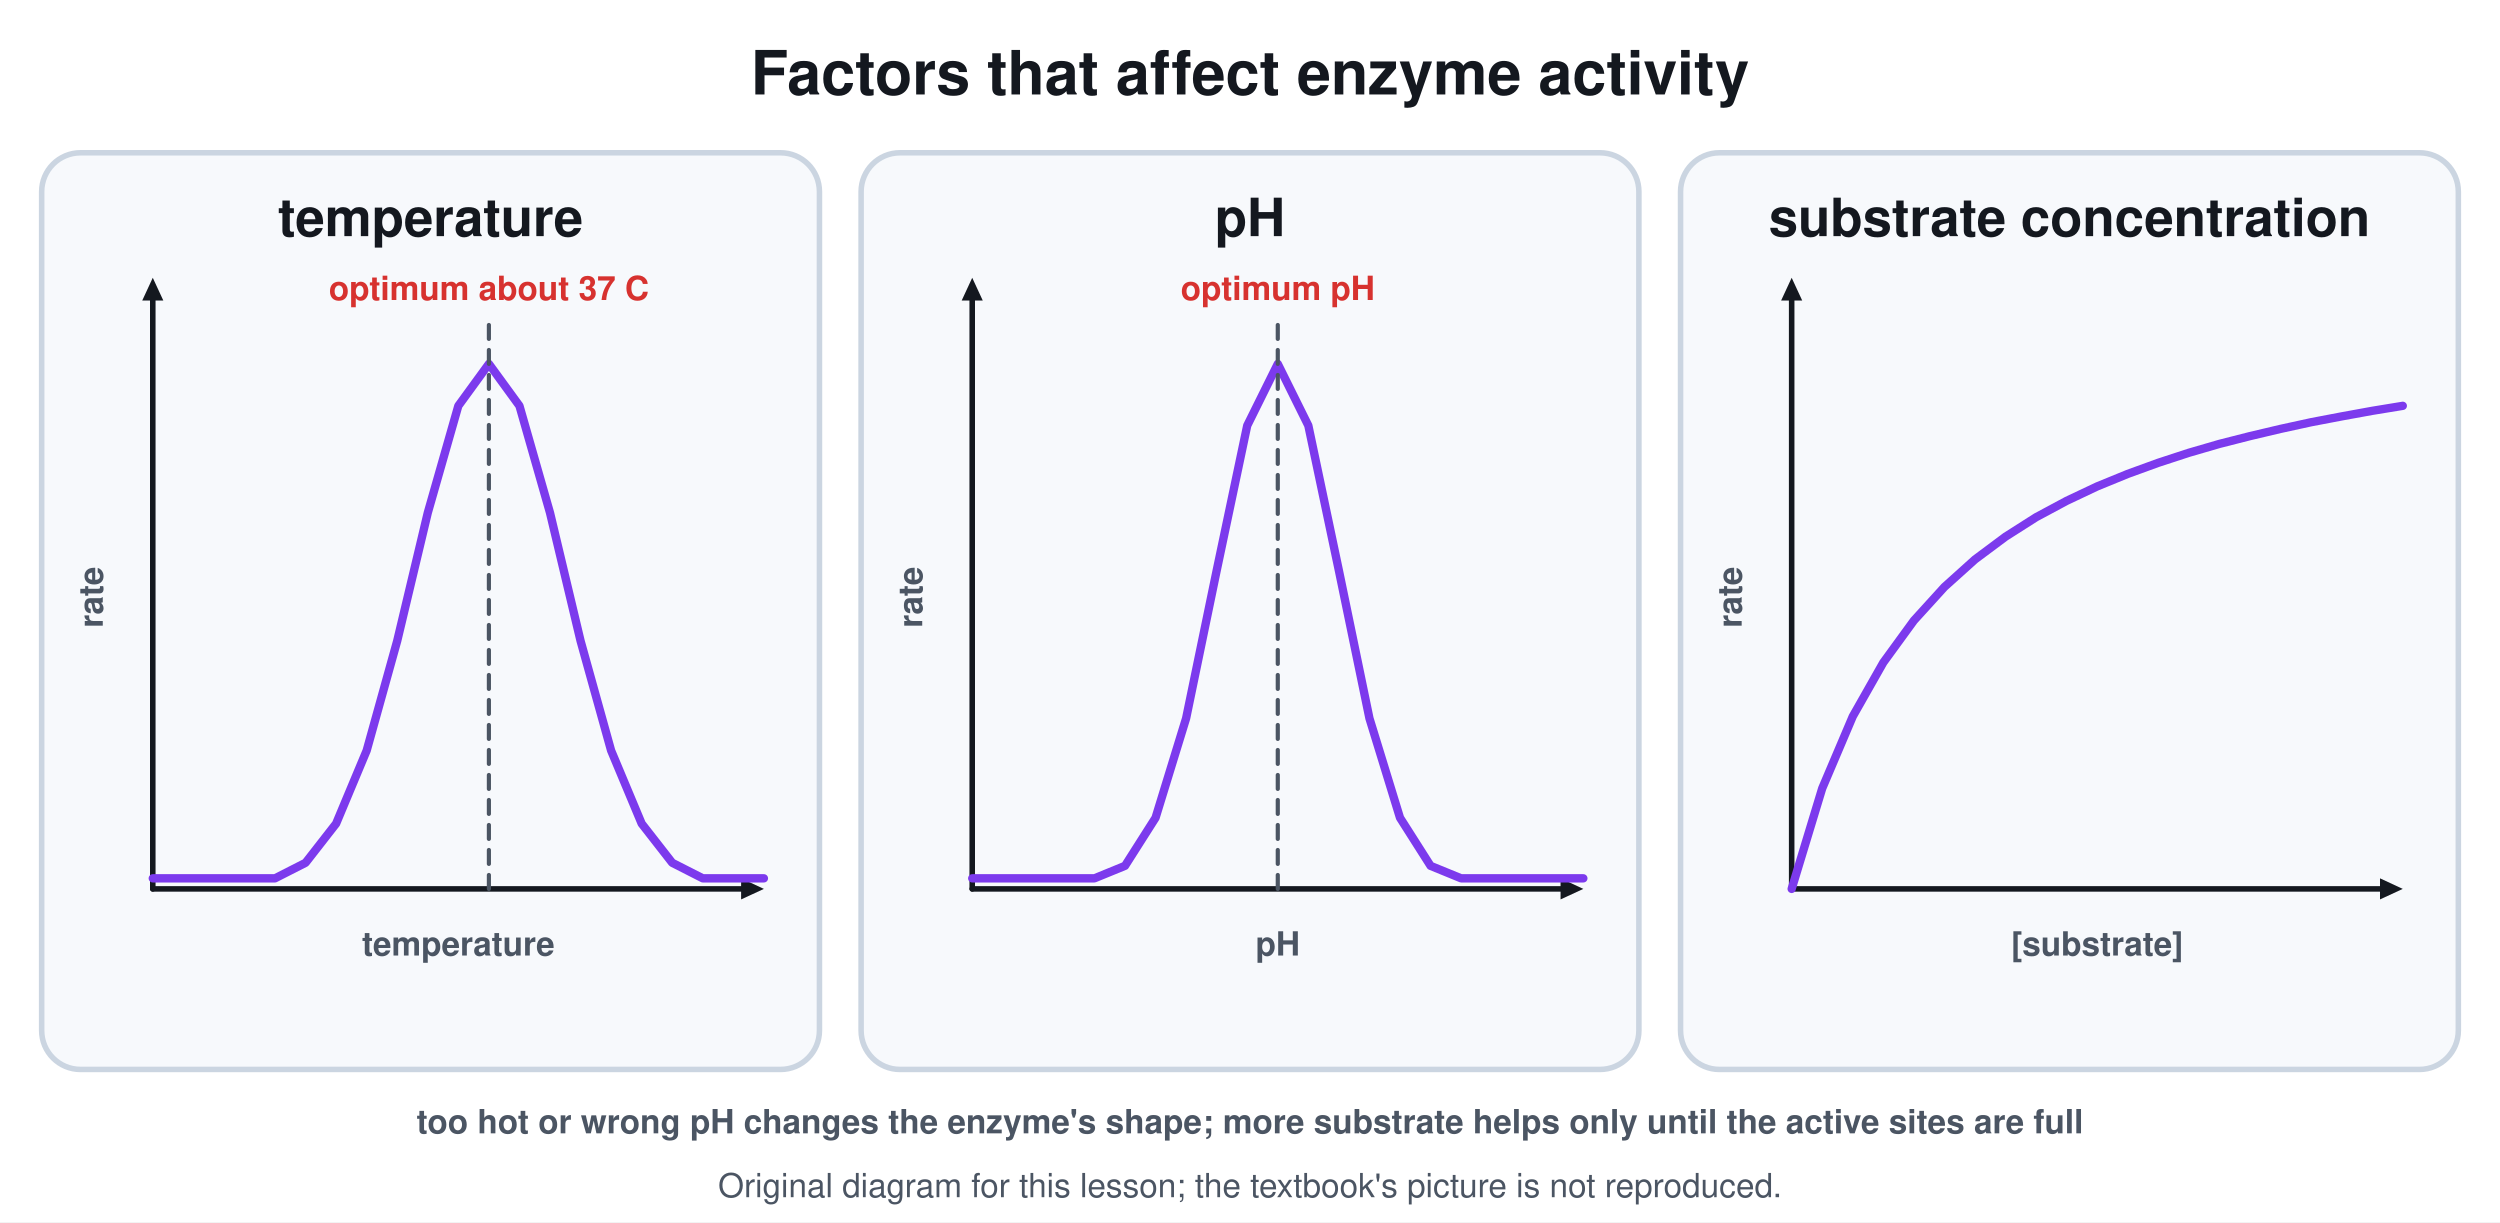
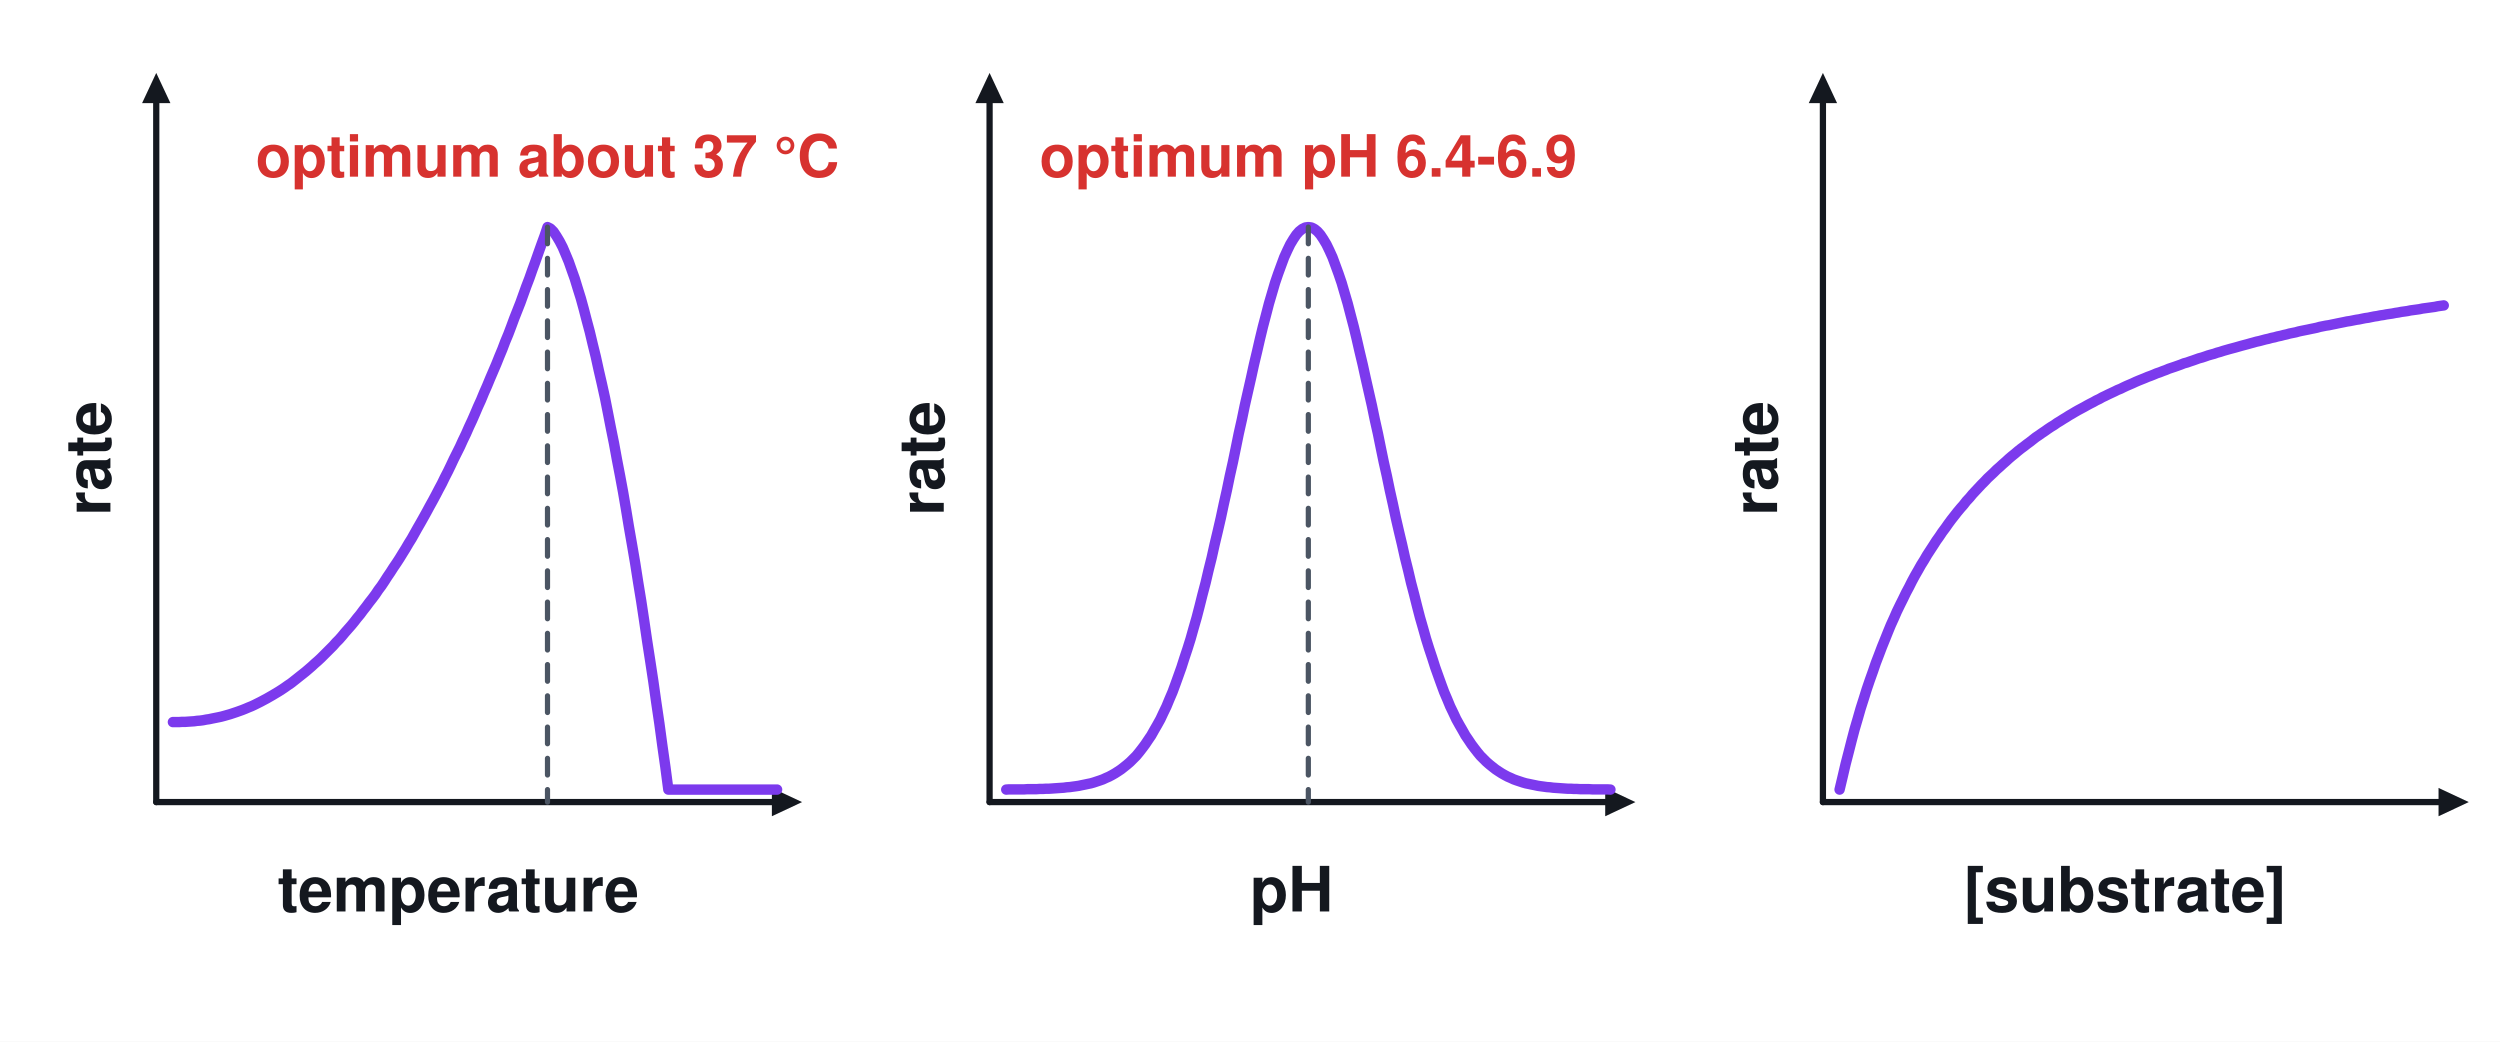
- <svg xmlns="http://www.w3.org/2000/svg" viewBox="0 0 900 440" font-family="Segoe UI, Helvetica, Arial, sans-serif">
-   <rect width="900" height="440" fill="#ffffff" />
-   <text x="450.0" y="34.0" font-size="22" fill="#14181f" text-anchor="middle" font-weight="700">Factors that affect enzyme activity</text>
-   <rect x="15.0" y="55.0" width="280.0" height="330.0" rx="14" stroke="#cbd5e1" stroke-width="2" fill="#f7f9fc" />
-   <text x="155.0" y="85.0" font-size="19" fill="#14181f" text-anchor="middle" font-weight="700">temperature</text>
-   <line x1="55.0" y1="320.0" x2="55.0" y2="107.2" stroke="#14181f" stroke-width="2" stroke-linecap="round" />
-   <path d="M55.0 100.0 L58.8 108.2 L51.2 108.2 Z" fill="#14181f" />
-   <line x1="55.0" y1="320.0" x2="267.8" y2="320.0" stroke="#14181f" stroke-width="2" stroke-linecap="round" />
-   <path d="M275.0 320.0 L266.8 323.8 L266.8 316.2 Z" fill="#14181f" />
-   <text x="37.0" y="215.0" font-size="12" fill="#4b5563" text-anchor="middle" font-weight="700" transform="rotate(-90 37.0 215.0)">rate</text>
-   <text x="165.0" y="344.0" font-size="12" fill="#4b5563" text-anchor="middle" font-weight="700">temperature</text>
-   <path d="M55.0 316.2 L66.0 316.2 L77.0 316.2 L88.0 316.2 L99.0 316.2 L110.0 310.6 L121.0 296.5 L132.0 270.2 L143.0 230.7 L154.0 184.6 L165.0 146.1 L176.0 131.0 L187.0 146.1 L198.0 184.6 L209.0 230.7 L220.0 270.2 L231.0 296.5 L242.0 310.6 L253.0 316.2 L264.0 316.2 L275.0 316.2" stroke="#7c3aed" stroke-width="3" fill="none" stroke-linejoin="round" stroke-linecap="round" />
-   <line x1="176.0" y1="320.0" x2="176.0" y2="115.0" stroke="#4b5563" stroke-width="1.5" stroke-linecap="round" stroke-dasharray="5 4" />
-   <text x="176.0" y="108.0" font-size="12" fill="#d7322f" text-anchor="middle" font-weight="700">optimum about 37 C</text>
-   <rect x="310.0" y="55.0" width="280.0" height="330.0" rx="14" stroke="#cbd5e1" stroke-width="2" fill="#f7f9fc" />
-   <text x="450.0" y="85.0" font-size="19" fill="#14181f" text-anchor="middle" font-weight="700">pH</text>
-   <line x1="350.0" y1="320.0" x2="350.0" y2="107.2" stroke="#14181f" stroke-width="2" stroke-linecap="round" />
-   <path d="M350.0 100.0 L353.8 108.2 L346.2 108.2 Z" fill="#14181f" />
-   <line x1="350.0" y1="320.0" x2="562.8" y2="320.0" stroke="#14181f" stroke-width="2" stroke-linecap="round" />
-   <path d="M570.0 320.0 L561.8 323.8 L561.8 316.2 Z" fill="#14181f" />
-   <text x="332.0" y="215.0" font-size="12" fill="#4b5563" text-anchor="middle" font-weight="700" transform="rotate(-90 332.0 215.0)">rate</text>
-   <text x="460.0" y="344.0" font-size="12" fill="#4b5563" text-anchor="middle" font-weight="700">pH</text>
-   <path d="M350.0 316.2 L361.0 316.2 L372.0 316.2 L383.0 316.2 L394.0 316.2 L405.0 311.7 L416.0 294.4 L427.0 258.6 L438.0 205.4 L449.0 153.2 L460.0 131.0 L471.0 153.2 L482.0 205.4 L493.0 258.6 L504.0 294.4 L515.0 311.7 L526.0 316.2 L537.0 316.2 L548.0 316.2 L559.0 316.2 L570.0 316.2" stroke="#7c3aed" stroke-width="3" fill="none" stroke-linejoin="round" stroke-linecap="round" />
-   <line x1="460.0" y1="320.0" x2="460.0" y2="115.0" stroke="#4b5563" stroke-width="1.5" stroke-linecap="round" stroke-dasharray="5 4" />
-   <text x="460.0" y="108.0" font-size="12" fill="#d7322f" text-anchor="middle" font-weight="700">optimum pH</text>
-   <rect x="605.0" y="55.0" width="280.0" height="330.0" rx="14" stroke="#cbd5e1" stroke-width="2" fill="#f7f9fc" />
-   <text x="745.0" y="85.0" font-size="19" fill="#14181f" text-anchor="middle" font-weight="700">substrate concentration</text>
-   <line x1="645.0" y1="320.0" x2="645.0" y2="107.2" stroke="#14181f" stroke-width="2" stroke-linecap="round" />
-   <path d="M645.0 100.0 L648.8 108.2 L641.2 108.2 Z" fill="#14181f" />
-   <line x1="645.0" y1="320.0" x2="857.8" y2="320.0" stroke="#14181f" stroke-width="2" stroke-linecap="round" />
-   <path d="M865.0 320.0 L856.8 323.8 L856.8 316.2 Z" fill="#14181f" />
-   <text x="627.0" y="215.0" font-size="12" fill="#4b5563" text-anchor="middle" font-weight="700" transform="rotate(-90 627.0 215.0)">rate</text>
-   <text x="755.0" y="344.0" font-size="12" fill="#4b5563" text-anchor="middle" font-weight="700">[substrate]</text>
-   <path d="M645.0 320.0 L656.0 283.8 L667.0 257.9 L678.0 238.5 L689.0 223.4 L700.0 211.3 L711.0 201.4 L722.0 193.2 L733.0 186.2 L744.0 180.3 L755.0 175.1 L766.0 170.6 L777.0 166.6 L788.0 163.0 L799.0 159.8 L810.0 157.0 L821.0 154.4 L832.0 152.0 L843.0 149.9 L854.0 147.9 L865.0 146.1" stroke="#7c3aed" stroke-width="3" fill="none" stroke-linejoin="round" stroke-linecap="round" />
-   <text x="450.0" y="408.0" font-size="12" fill="#4b5563" text-anchor="middle" font-weight="700">too hot or wrong pH changes the enzyme's shape; more substrate helps only until the active sites are full</text>
-   <text x="450.0" y="431" font-size="12" fill="#4b5563" text-anchor="middle">Original diagram for this lesson; the textbook's picture is not reproduced.</text>
+ <svg xmlns="http://www.w3.org/2000/svg" viewBox="0 0 1200 500" font-family="Segoe UI, Helvetica, Arial, sans-serif">
+   <rect width="1200" height="500" fill="#ffffff" />
+   <line x1="75.0" y1="385.0" x2="75.0" y2="47.8" stroke="#14181f" stroke-width="3" stroke-linecap="round" />
+   <path d="M75.0 35.0 L81.8 49.5 L68.2 49.5 Z" fill="#14181f" />
+   <line x1="75.0" y1="385.0" x2="372.2" y2="385.0" stroke="#14181f" stroke-width="3" stroke-linecap="round" />
+   <path d="M385.0 385.0 L370.5 391.8 L370.5 378.2 Z" fill="#14181f" />
+   <text x="53.0" y="220.0" font-size="30" fill="#14181f" text-anchor="middle" font-weight="600" transform="rotate(-90 53.0 220.0)">rate</text>
+   <text x="220.0" y="437.5" font-size="30" fill="#14181f" text-anchor="middle" font-weight="600">
+     <tspan dy="0.0">temperature</tspan>
+   </text>
+   <path d="M83.0 346.6 L84.5 346.6 L85.9 346.6 L87.3 346.5 L88.8 346.5 L90.2 346.4 L91.7 346.3 L93.2 346.2 L94.6 346.0 L96.0 345.9 L97.5 345.7 L99.0 345.4 L100.4 345.2 L101.8 344.9 L103.3 344.6 L104.8 344.3 L106.2 344.0 L107.7 343.6 L109.1 343.2 L110.5 342.8 L112.0 342.3 L113.5 341.8 L114.9 341.3 L116.3 340.8 L117.8 340.2 L119.2 339.6 L120.7 339.0 L122.2 338.3 L123.6 337.6 L125.0 336.9 L126.5 336.1 L128.0 335.3 L129.4 334.5 L130.8 333.7 L132.3 332.8 L133.8 331.9 L135.2 331.0 L136.7 330.0 L138.1 329.0 L139.6 328.0 L141.0 326.9 L142.4 325.8 L143.9 324.6 L145.3 323.5 L146.8 322.3 L148.2 321.1 L149.7 319.8 L151.1 318.5 L152.6 317.2 L154.1 315.8 L155.5 314.4 L156.9 313.0 L158.4 311.5 L159.9 310.0 L161.3 308.4 L162.8 306.9 L164.2 305.3 L165.6 303.6 L167.1 301.9 L168.6 300.2 L170.0 298.5 L171.4 296.7 L172.9 294.9 L174.3 293.0 L175.8 291.1 L177.2 289.2 L178.7 287.3 L180.2 285.3 L181.6 283.2 L183.1 281.2 L184.5 279.1 L185.9 276.9 L187.4 274.7 L188.8 272.5 L190.3 270.3 L191.8 268.0 L193.2 265.7 L194.7 263.3 L196.1 260.9 L197.6 258.5 L199.0 256.0 L200.4 253.5 L201.9 250.9 L203.3 248.4 L204.8 245.7 L206.2 243.1 L207.7 240.4 L209.2 237.6 L210.6 234.9 L212.1 232.1 L213.5 229.2 L215.0 226.3 L216.4 223.4 L217.8 220.4 L219.3 217.4 L220.8 214.4 L222.2 211.3 L223.7 208.2 L225.1 205.0 L226.6 201.8 L228.0 198.6 L229.4 195.3 L230.9 192.0 L232.3 188.6 L233.8 185.2 L235.2 181.8 L236.7 178.3 L238.2 174.8 L239.6 171.3 L241.1 167.7 L242.5 164.0 L244.0 160.4 L245.4 156.7 L246.8 152.9 L248.3 149.1 L249.8 145.3 L251.2 141.4 L252.6 137.5 L254.1 133.6 L255.5 129.6 L257.0 125.5 L258.4 121.5 L259.9 117.3 L261.4 113.2 L262.8 109.0 L264.2 109.7 L265.7 111.2 L267.1 113.3 L268.6 115.8 L270.1 118.7 L271.5 122.0 L273.0 125.6 L274.4 129.6 L275.9 133.8 L277.3 138.4 L278.8 143.2 L280.2 148.3 L281.6 153.7 L283.1 159.3 L284.5 165.2 L286.0 171.3 L287.4 177.7 L288.9 184.2 L290.4 191.0 L291.8 198.1 L293.2 205.3 L294.7 212.7 L296.1 220.4 L297.6 228.2 L299.1 236.3 L300.5 244.5 L301.9 253.0 L303.4 261.6 L304.9 270.4 L306.3 279.4 L307.8 288.6 L309.2 297.9 L310.6 307.5 L312.1 317.2 L313.6 327.1 L315.0 337.1 L316.5 347.3 L317.9 357.7 L319.4 368.3 L320.8 379.0 L322.2 379.0 L323.7 379.0 L325.1 379.0 L326.6 379.0 L328.0 379.0 L329.5 379.0 L330.9 379.0 L332.4 379.0 L333.9 379.0 L335.3 379.0 L336.8 379.0 L338.2 379.0 L339.6 379.0 L341.1 379.0 L342.6 379.0 L344.0 379.0 L345.4 379.0 L346.9 379.0 L348.4 379.0 L349.8 379.0 L351.2 379.0 L352.7 379.0 L354.2 379.0 L355.6 379.0 L357.1 379.0 L358.5 379.0 L359.9 379.0 L361.4 379.0 L362.8 379.0 L364.3 379.0 L365.8 379.0 L367.2 379.0 L368.6 379.0 L370.1 379.0 L371.6 379.0 L373.0 379.0" stroke="#7c3aed" stroke-width="5" fill="none" stroke-linejoin="round" stroke-linecap="round" />
+   <line x1="262.8" y1="109.0" x2="262.8" y2="385.0" stroke="#4b5563" stroke-width="2.5" stroke-linecap="round" stroke-dasharray="8 7" />
+   <text x="262.8" y="84.8" font-size="28" fill="#d7322f" text-anchor="middle" font-weight="700">
+     <tspan dy="0.0">optimum about 37 °C</tspan>
+   </text>
+   <line x1="475.0" y1="385.0" x2="475.0" y2="47.8" stroke="#14181f" stroke-width="3" stroke-linecap="round" />
+   <path d="M475.0 35.0 L481.8 49.5 L468.2 49.5 Z" fill="#14181f" />
+   <line x1="475.0" y1="385.0" x2="772.2" y2="385.0" stroke="#14181f" stroke-width="3" stroke-linecap="round" />
+   <path d="M785.0 385.0 L770.5 391.8 L770.5 378.2 Z" fill="#14181f" />
+   <text x="453.0" y="220.0" font-size="30" fill="#14181f" text-anchor="middle" font-weight="600" transform="rotate(-90 453.0 220.0)">rate</text>
+   <text x="620.0" y="437.5" font-size="30" fill="#14181f" text-anchor="middle" font-weight="600">
+     <tspan dy="0.0">pH</tspan>
+   </text>
+   <path d="M483.0 379.0 L484.4 378.9 L485.9 378.9 L487.4 378.9 L488.8 378.9 L490.2 378.9 L491.7 378.9 L493.1 378.8 L494.6 378.8 L496.1 378.8 L497.5 378.8 L498.9 378.7 L500.4 378.7 L501.9 378.6 L503.3 378.6 L504.8 378.5 L506.2 378.4 L507.6 378.3 L509.1 378.2 L510.6 378.1 L512.0 377.9 L513.5 377.8 L514.9 377.6 L516.4 377.4 L517.8 377.2 L519.2 376.9 L520.7 376.6 L522.1 376.3 L523.6 376.0 L525.0 375.6 L526.5 375.1 L528.0 374.6 L529.4 374.1 L530.9 373.4 L532.3 372.8 L533.8 372.0 L535.2 371.2 L536.6 370.3 L538.1 369.3 L539.5 368.2 L541.0 367.0 L542.5 365.7 L543.9 364.3 L545.4 362.8 L546.8 361.1 L548.2 359.3 L549.7 357.3 L551.1 355.2 L552.6 353.0 L554.0 350.5 L555.5 347.9 L557.0 345.2 L558.4 342.2 L559.9 339.1 L561.3 335.7 L562.8 332.2 L564.2 328.4 L565.6 324.5 L567.1 320.3 L568.5 315.9 L570.0 311.4 L571.5 306.6 L572.9 301.6 L574.4 296.4 L575.8 291.0 L577.2 285.4 L578.7 279.7 L580.1 273.7 L581.6 267.7 L583.0 261.4 L584.5 255.1 L586.0 248.6 L587.4 242.0 L588.9 235.3 L590.3 228.5 L591.8 221.8 L593.2 215.0 L594.6 208.1 L596.1 201.4 L597.5 194.6 L599.0 188.0 L600.5 181.4 L601.9 175.0 L603.4 168.7 L604.8 162.6 L606.2 156.8 L607.7 151.1 L609.1 145.7 L610.6 140.6 L612.0 135.8 L613.5 131.4 L615.0 127.3 L616.4 123.5 L617.9 120.2 L619.3 117.3 L620.8 114.8 L622.2 112.7 L623.6 111.1 L625.1 109.9 L626.5 109.2 L628.0 109.0 L629.5 109.2 L630.9 109.9 L632.4 111.1 L633.8 112.7 L635.2 114.8 L636.7 117.3 L638.1 120.2 L639.6 123.5 L641.0 127.3 L642.5 131.4 L644.0 135.8 L645.4 140.6 L646.9 145.7 L648.3 151.1 L649.8 156.8 L651.2 162.6 L652.6 168.7 L654.1 175.0 L655.5 181.4 L657.0 188.0 L658.5 194.6 L659.9 201.4 L661.4 208.1 L662.8 215.0 L664.2 221.8 L665.7 228.5 L667.1 235.3 L668.6 242.0 L670.0 248.6 L671.5 255.1 L673.0 261.4 L674.4 267.7 L675.9 273.7 L677.3 279.7 L678.8 285.4 L680.2 291.0 L681.6 296.4 L683.1 301.6 L684.5 306.6 L686.0 311.4 L687.5 315.9 L688.9 320.3 L690.4 324.5 L691.8 328.4 L693.2 332.2 L694.7 335.7 L696.1 339.1 L697.6 342.2 L699.0 345.2 L700.5 347.9 L702.0 350.5 L703.4 353.0 L704.9 355.2 L706.3 357.3 L707.8 359.3 L709.2 361.1 L710.6 362.8 L712.1 364.3 L713.5 365.7 L715.0 367.0 L716.5 368.2 L717.9 369.3 L719.4 370.3 L720.8 371.2 L722.2 372.0 L723.7 372.8 L725.1 373.4 L726.6 374.1 L728.0 374.6 L729.5 375.1 L731.0 375.6 L732.4 376.0 L733.9 376.3 L735.3 376.6 L736.8 376.9 L738.2 377.2 L739.6 377.4 L741.1 377.6 L742.5 377.8 L744.0 377.9 L745.5 378.1 L746.9 378.2 L748.4 378.3 L749.8 378.4 L751.2 378.5 L752.7 378.6 L754.2 378.6 L755.6 378.7 L757.0 378.7 L758.5 378.8 L760.0 378.8 L761.4 378.8 L762.8 378.8 L764.3 378.9 L765.8 378.9 L767.2 378.9 L768.6 378.9 L770.1 378.9 L771.5 378.9 L773.0 379.0" stroke="#7c3aed" stroke-width="5" fill="none" stroke-linejoin="round" stroke-linecap="round" />
+   <line x1="628.0" y1="109.0" x2="628.0" y2="385.0" stroke="#4b5563" stroke-width="2.5" stroke-linecap="round" stroke-dasharray="8 7" />
+   <text x="628.0" y="84.8" font-size="28" fill="#d7322f" text-anchor="middle" font-weight="700">
+     <tspan dy="0.0">optimum pH 6.4-6.9</tspan>
+   </text>
+   <line x1="875.0" y1="385.0" x2="875.0" y2="47.8" stroke="#14181f" stroke-width="3" stroke-linecap="round" />
+   <path d="M875.0 35.0 L881.8 49.5 L868.2 49.5 Z" fill="#14181f" />
+   <line x1="875.0" y1="385.0" x2="1172.2" y2="385.0" stroke="#14181f" stroke-width="3" stroke-linecap="round" />
+   <path d="M1185.0 385.0 L1170.5 391.8 L1170.5 378.2 Z" fill="#14181f" />
+   <text x="853.0" y="220.0" font-size="30" fill="#14181f" text-anchor="middle" font-weight="600" transform="rotate(-90 853.0 220.0)">rate</text>
+   <text x="1020.0" y="437.5" font-size="30" fill="#14181f" text-anchor="middle" font-weight="600">
+     <tspan dy="0.0">[substrate]</tspan>
+   </text>
+   <path d="M883.0 379.0 L884.5 372.7 L885.9 366.7 L887.4 360.9 L888.8 355.4 L890.2 350.1 L891.7 345.0 L893.1 340.1 L894.6 335.4 L896.0 330.9 L897.5 326.5 L899.0 322.3 L900.4 318.2 L901.9 314.3 L903.3 310.6 L904.8 306.9 L906.2 303.4 L907.6 300.0 L909.1 296.7 L910.5 293.5 L912.0 290.4 L913.5 287.4 L914.9 284.5 L916.4 281.7 L917.8 278.9 L919.2 276.3 L920.7 273.7 L922.1 271.2 L923.6 268.8 L925.0 266.4 L926.5 264.1 L928.0 261.8 L929.4 259.6 L930.9 257.5 L932.3 255.4 L933.8 253.4 L935.2 251.4 L936.6 249.5 L938.1 247.6 L939.5 245.8 L941.0 244.0 L942.5 242.3 L943.9 240.5 L945.4 238.9 L946.8 237.2 L948.2 235.7 L949.7 234.1 L951.1 232.6 L952.6 231.1 L954.0 229.6 L955.5 228.2 L957.0 226.8 L958.4 225.4 L959.9 224.1 L961.3 222.8 L962.8 221.5 L964.2 220.2 L965.6 219.0 L967.1 217.8 L968.5 216.6 L970.0 215.4 L971.5 214.3 L972.9 213.2 L974.4 212.1 L975.8 211.0 L977.2 209.9 L978.7 208.9 L980.1 207.9 L981.6 206.9 L983.0 205.9 L984.5 204.9 L986.0 204.0 L987.4 203.0 L988.9 202.1 L990.3 201.2 L991.8 200.3 L993.2 199.4 L994.6 198.6 L996.1 197.7 L997.5 196.9 L999.0 196.1 L1000.5 195.3 L1001.9 194.5 L1003.4 193.7 L1004.8 193.0 L1006.2 192.2 L1007.7 191.5 L1009.1 190.7 L1010.6 190.0 L1012.0 189.3 L1013.5 188.6 L1015.0 187.9 L1016.4 187.2 L1017.9 186.6 L1019.3 185.9 L1020.8 185.2 L1022.2 184.6 L1023.6 184.0 L1025.1 183.3 L1026.5 182.7 L1028.0 182.1 L1029.5 181.5 L1030.9 180.9 L1032.3 180.4 L1033.8 179.8 L1035.2 179.2 L1036.7 178.7 L1038.2 178.1 L1039.6 177.6 L1041.0 177.0 L1042.5 176.5 L1044.0 176.0 L1045.4 175.5 L1046.8 175.0 L1048.3 174.4 L1049.8 174.0 L1051.2 173.5 L1052.7 173.0 L1054.1 172.5 L1055.5 172.0 L1057.0 171.6 L1058.5 171.1 L1059.9 170.6 L1061.3 170.2 L1062.8 169.8 L1064.2 169.3 L1065.7 168.9 L1067.2 168.4 L1068.6 168.0 L1070.0 167.6 L1071.5 167.2 L1073.0 166.8 L1074.4 166.4 L1075.8 166.0 L1077.3 165.6 L1078.8 165.2 L1080.2 164.8 L1081.7 164.4 L1083.1 164.0 L1084.5 163.7 L1086.0 163.3 L1087.5 162.9 L1088.9 162.6 L1090.3 162.2 L1091.8 161.9 L1093.2 161.5 L1094.7 161.2 L1096.2 160.8 L1097.6 160.5 L1099.0 160.1 L1100.5 159.8 L1102.0 159.5 L1103.4 159.1 L1104.8 158.8 L1106.3 158.5 L1107.8 158.2 L1109.2 157.9 L1110.7 157.6 L1112.1 157.3 L1113.5 156.9 L1115.0 156.6 L1116.5 156.3 L1117.9 156.1 L1119.3 155.8 L1120.8 155.5 L1122.2 155.2 L1123.7 154.9 L1125.2 154.6 L1126.6 154.3 L1128.0 154.1 L1129.5 153.8 L1131.0 153.5 L1132.4 153.3 L1133.8 153.0 L1135.3 152.7 L1136.8 152.5 L1138.2 152.2 L1139.7 151.9 L1141.1 151.7 L1142.5 151.4 L1144.0 151.2 L1145.5 150.9 L1146.9 150.7 L1148.3 150.5 L1149.8 150.2 L1151.2 150.0 L1152.7 149.7 L1154.2 149.5 L1155.6 149.3 L1157.0 149.0 L1158.5 148.8 L1160.0 148.6 L1161.4 148.4 L1162.8 148.1 L1164.3 147.9 L1165.8 147.7 L1167.2 147.5 L1168.7 147.3 L1170.1 147.0 L1171.5 146.8 L1173.0 146.6" stroke="#7c3aed" stroke-width="5" fill="none" stroke-linejoin="round" stroke-linecap="round" />
</svg>
